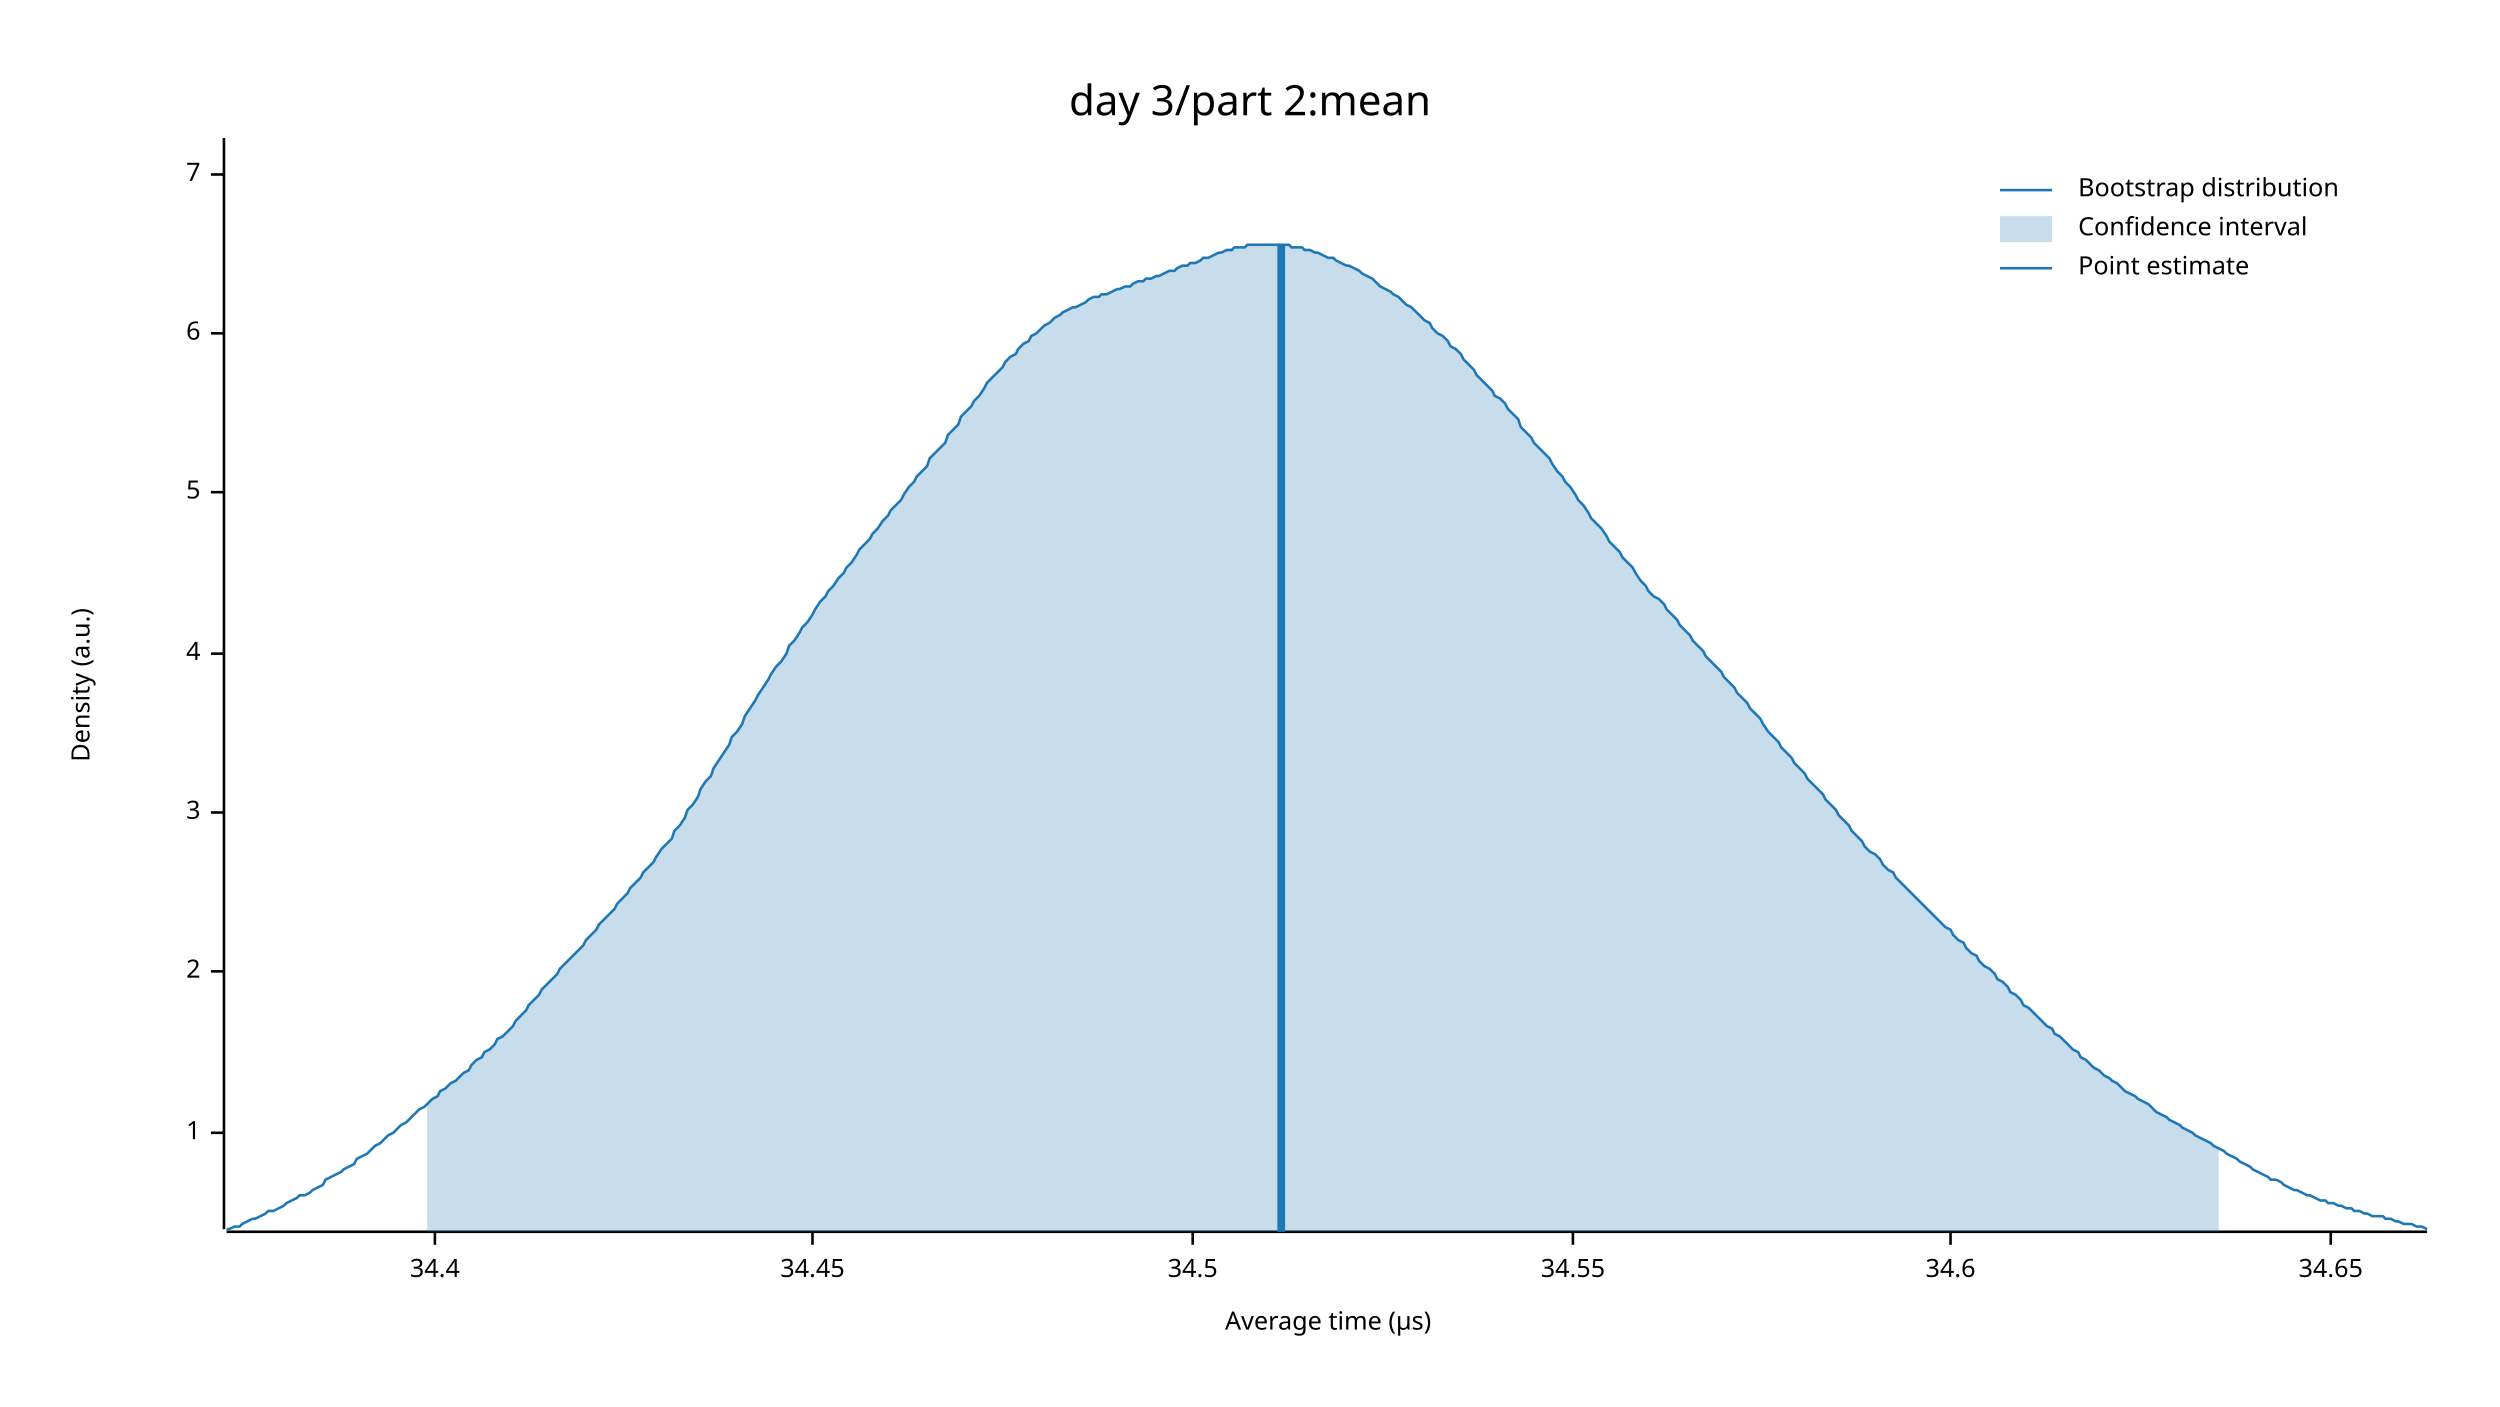
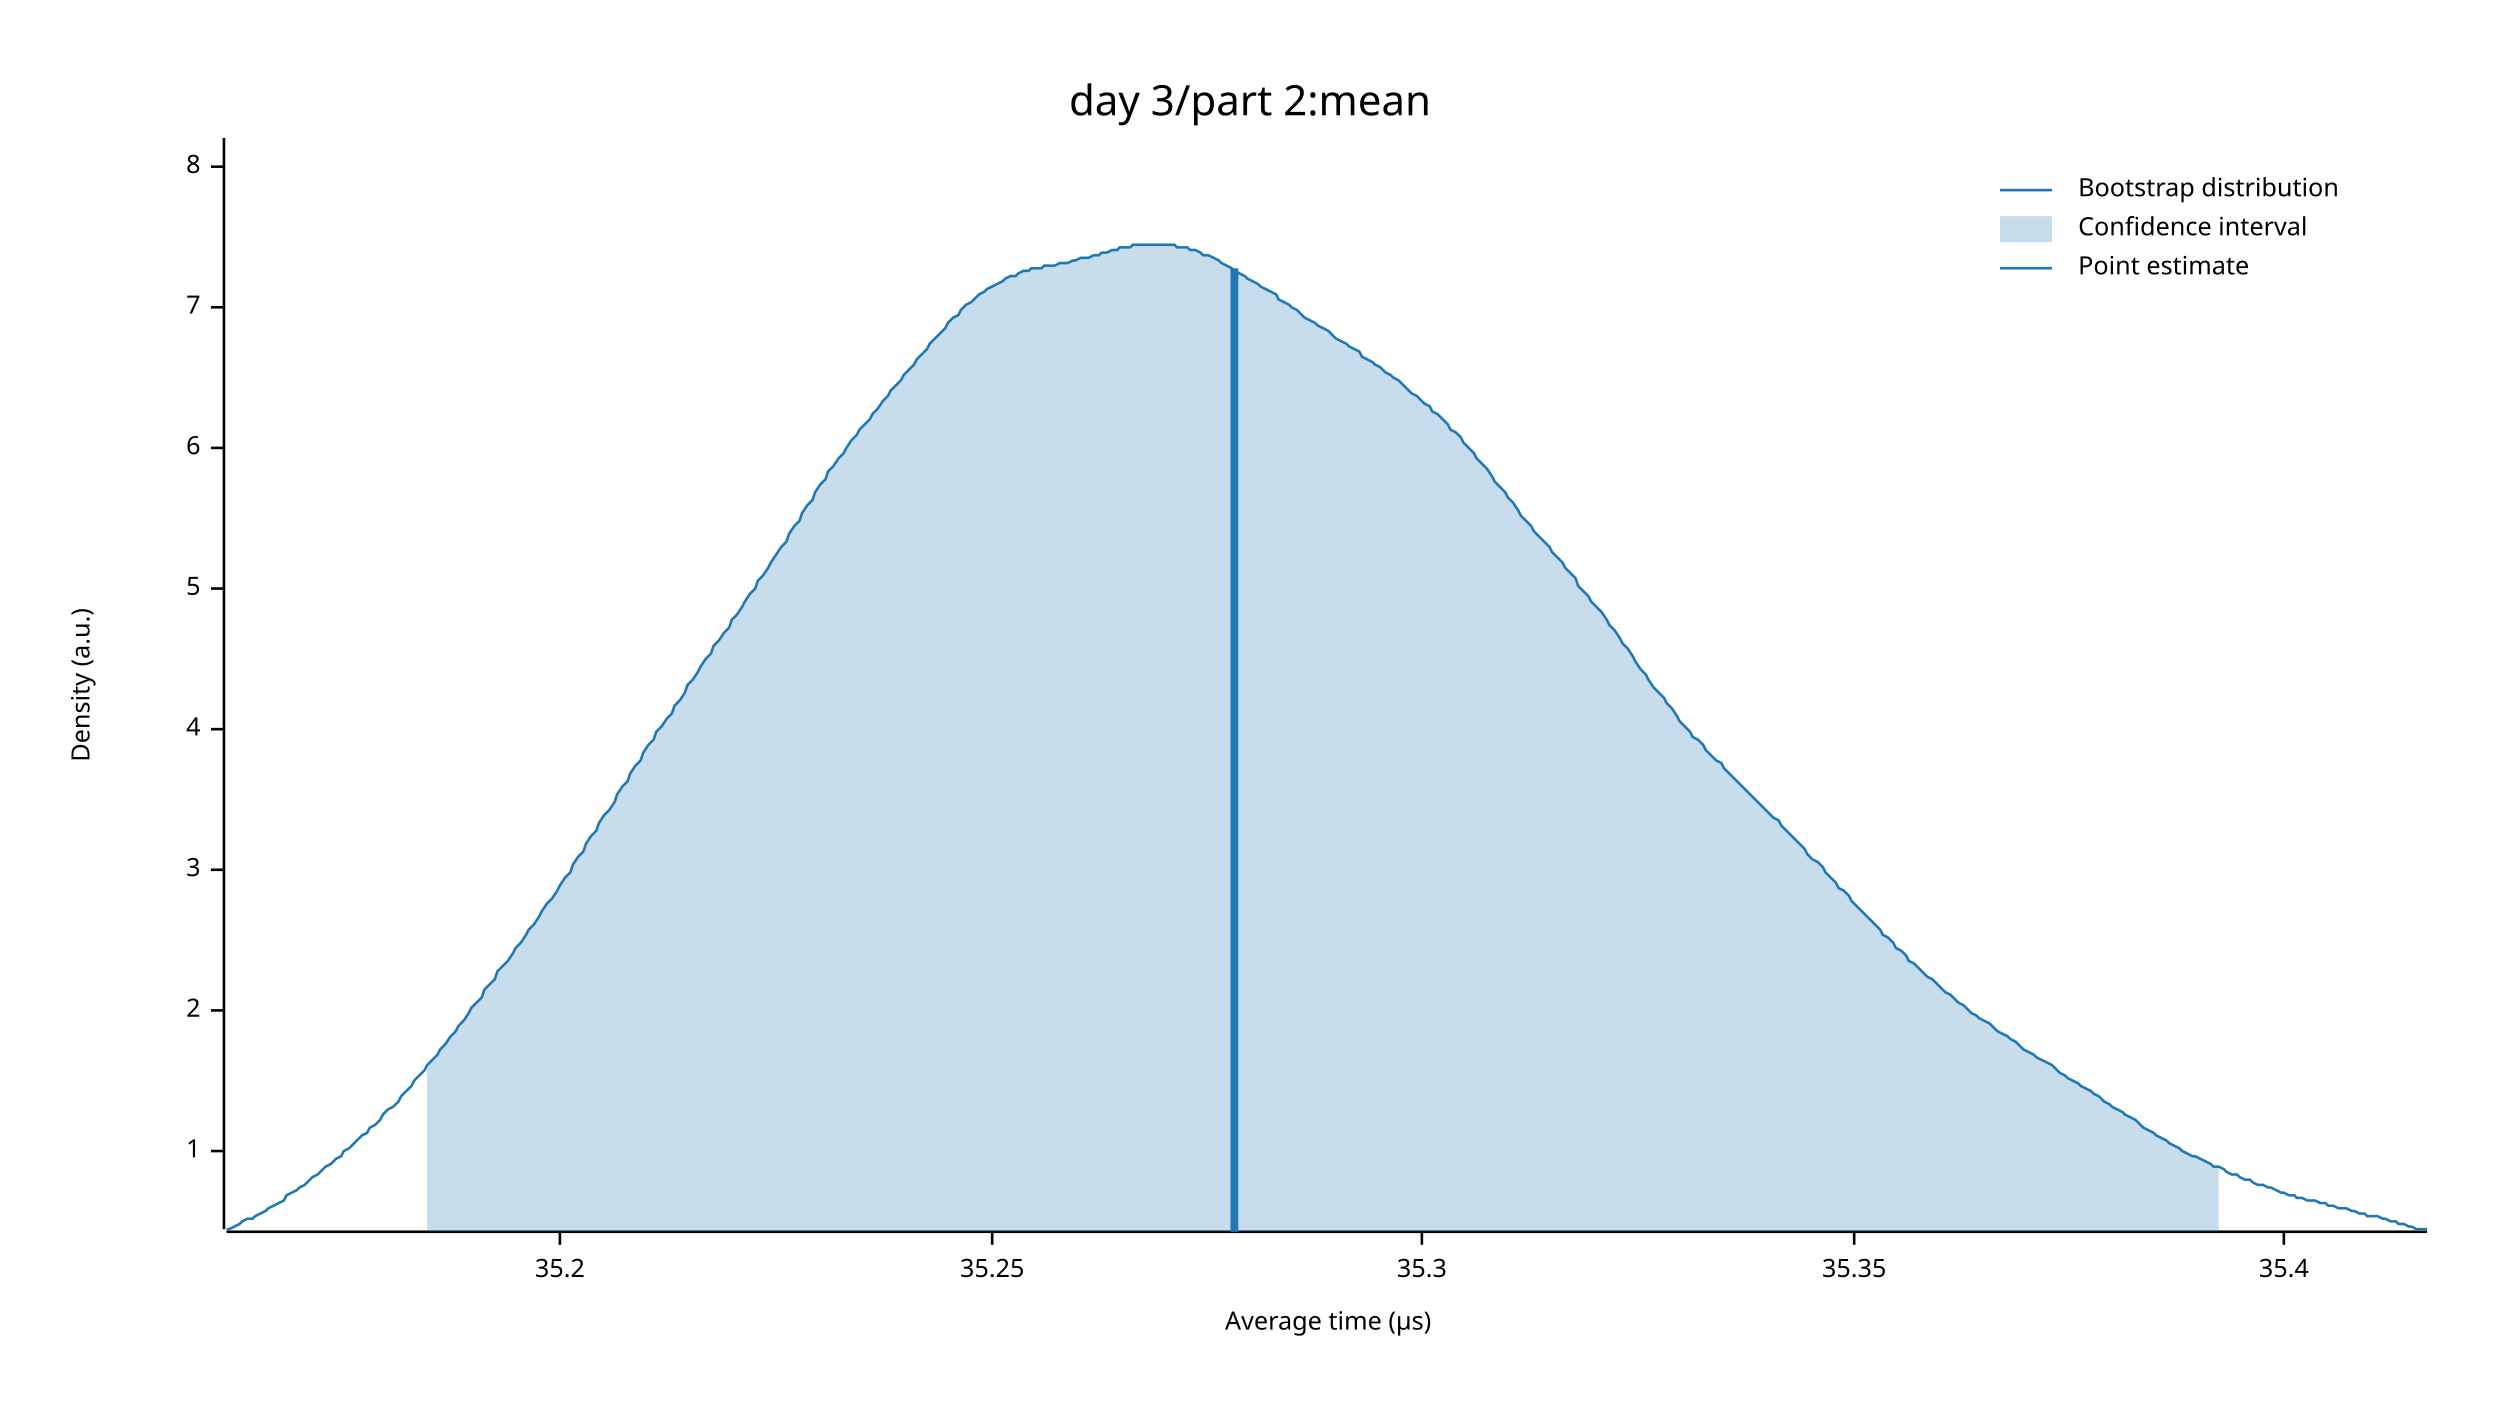
<svg xmlns="http://www.w3.org/2000/svg" width="960" height="540" viewBox="0 0 960 540">
  <text x="480" y="32" dy="0.76em" text-anchor="middle" font-family="sans-serif" font-size="16.129" opacity="1" fill="#000000">
day 3/part 2:mean
</text>
  <text x="27" y="263" dy="0.76em" text-anchor="middle" font-family="sans-serif" font-size="9.677" opacity="1" fill="#000000" transform="rotate(270, 27, 263)">
Density (a.u.)
</text>
  <text x="510" y="513" dy="-0.5ex" text-anchor="middle" font-family="sans-serif" font-size="9.677" opacity="1" fill="#000000">
Average time (µs)
</text>
  <polyline fill="none" opacity="1" stroke="#000000" stroke-width="1" points="86,53 86,472 " />
-   <text x="77" y="435" dy="0.5ex" text-anchor="end" font-family="sans-serif" font-size="9.677" opacity="1" fill="#000000">
+   <text x="77" y="442" dy="0.5ex" text-anchor="end" font-family="sans-serif" font-size="9.677" opacity="1" fill="#000000">
1
</text>
-   <polyline fill="none" opacity="1" stroke="#000000" stroke-width="1" points="81,435 86,435 " />
-   <text x="77" y="373" dy="0.5ex" text-anchor="end" font-family="sans-serif" font-size="9.677" opacity="1" fill="#000000">
+   <polyline fill="none" opacity="1" stroke="#000000" stroke-width="1" points="81,442 86,442 " />
+   <text x="77" y="388" dy="0.5ex" text-anchor="end" font-family="sans-serif" font-size="9.677" opacity="1" fill="#000000">
2
</text>
-   <polyline fill="none" opacity="1" stroke="#000000" stroke-width="1" points="81,373 86,373 " />
-   <text x="77" y="312" dy="0.5ex" text-anchor="end" font-family="sans-serif" font-size="9.677" opacity="1" fill="#000000">
+   <polyline fill="none" opacity="1" stroke="#000000" stroke-width="1" points="81,388 86,388 " />
+   <text x="77" y="334" dy="0.5ex" text-anchor="end" font-family="sans-serif" font-size="9.677" opacity="1" fill="#000000">
3
</text>
-   <polyline fill="none" opacity="1" stroke="#000000" stroke-width="1" points="81,312 86,312 " />
-   <text x="77" y="251" dy="0.5ex" text-anchor="end" font-family="sans-serif" font-size="9.677" opacity="1" fill="#000000">
+   <polyline fill="none" opacity="1" stroke="#000000" stroke-width="1" points="81,334 86,334 " />
+   <text x="77" y="280" dy="0.5ex" text-anchor="end" font-family="sans-serif" font-size="9.677" opacity="1" fill="#000000">
4
</text>
-   <polyline fill="none" opacity="1" stroke="#000000" stroke-width="1" points="81,251 86,251 " />
-   <text x="77" y="189" dy="0.5ex" text-anchor="end" font-family="sans-serif" font-size="9.677" opacity="1" fill="#000000">
+   <polyline fill="none" opacity="1" stroke="#000000" stroke-width="1" points="81,280 86,280 " />
+   <text x="77" y="226" dy="0.5ex" text-anchor="end" font-family="sans-serif" font-size="9.677" opacity="1" fill="#000000">
5
</text>
-   <polyline fill="none" opacity="1" stroke="#000000" stroke-width="1" points="81,189 86,189 " />
-   <text x="77" y="128" dy="0.5ex" text-anchor="end" font-family="sans-serif" font-size="9.677" opacity="1" fill="#000000">
+   <polyline fill="none" opacity="1" stroke="#000000" stroke-width="1" points="81,226 86,226 " />
+   <text x="77" y="172" dy="0.5ex" text-anchor="end" font-family="sans-serif" font-size="9.677" opacity="1" fill="#000000">
6
</text>
-   <polyline fill="none" opacity="1" stroke="#000000" stroke-width="1" points="81,128 86,128 " />
-   <text x="77" y="67" dy="0.5ex" text-anchor="end" font-family="sans-serif" font-size="9.677" opacity="1" fill="#000000">
+   <polyline fill="none" opacity="1" stroke="#000000" stroke-width="1" points="81,172 86,172 " />
+   <text x="77" y="118" dy="0.5ex" text-anchor="end" font-family="sans-serif" font-size="9.677" opacity="1" fill="#000000">
7
</text>
-   <polyline fill="none" opacity="1" stroke="#000000" stroke-width="1" points="81,67 86,67 " />
+   <polyline fill="none" opacity="1" stroke="#000000" stroke-width="1" points="81,118 86,118 " />
+   <text x="77" y="64" dy="0.5ex" text-anchor="end" font-family="sans-serif" font-size="9.677" opacity="1" fill="#000000">
+ 8
+ </text>
+   <polyline fill="none" opacity="1" stroke="#000000" stroke-width="1" points="81,64 86,64 " />
  <polyline fill="none" opacity="1" stroke="#000000" stroke-width="1" points="87,473 932,473 " />
-   <text x="167" y="483" dy="0.76em" text-anchor="middle" font-family="sans-serif" font-size="9.677" opacity="1" fill="#000000">
- 34.4
+   <text x="215" y="483" dy="0.76em" text-anchor="middle" font-family="sans-serif" font-size="9.677" opacity="1" fill="#000000">
+ 35.2
</text>
-   <polyline fill="none" opacity="1" stroke="#000000" stroke-width="1" points="167,473 167,478 " />
-   <text x="312" y="483" dy="0.76em" text-anchor="middle" font-family="sans-serif" font-size="9.677" opacity="1" fill="#000000">
- 34.45
+   <polyline fill="none" opacity="1" stroke="#000000" stroke-width="1" points="215,473 215,478 " />
+   <text x="381" y="483" dy="0.76em" text-anchor="middle" font-family="sans-serif" font-size="9.677" opacity="1" fill="#000000">
+ 35.25
</text>
-   <polyline fill="none" opacity="1" stroke="#000000" stroke-width="1" points="312,473 312,478 " />
-   <text x="458" y="483" dy="0.76em" text-anchor="middle" font-family="sans-serif" font-size="9.677" opacity="1" fill="#000000">
- 34.5
+   <polyline fill="none" opacity="1" stroke="#000000" stroke-width="1" points="381,473 381,478 " />
+   <text x="546" y="483" dy="0.76em" text-anchor="middle" font-family="sans-serif" font-size="9.677" opacity="1" fill="#000000">
+ 35.3
</text>
-   <polyline fill="none" opacity="1" stroke="#000000" stroke-width="1" points="458,473 458,478 " />
-   <text x="604" y="483" dy="0.76em" text-anchor="middle" font-family="sans-serif" font-size="9.677" opacity="1" fill="#000000">
- 34.55
+   <polyline fill="none" opacity="1" stroke="#000000" stroke-width="1" points="546,473 546,478 " />
+   <text x="712" y="483" dy="0.76em" text-anchor="middle" font-family="sans-serif" font-size="9.677" opacity="1" fill="#000000">
+ 35.35
</text>
-   <polyline fill="none" opacity="1" stroke="#000000" stroke-width="1" points="604,473 604,478 " />
-   <text x="749" y="483" dy="0.76em" text-anchor="middle" font-family="sans-serif" font-size="9.677" opacity="1" fill="#000000">
- 34.6
+   <polyline fill="none" opacity="1" stroke="#000000" stroke-width="1" points="712,473 712,478 " />
+   <text x="877" y="483" dy="0.76em" text-anchor="middle" font-family="sans-serif" font-size="9.677" opacity="1" fill="#000000">
+ 35.4
</text>
-   <polyline fill="none" opacity="1" stroke="#000000" stroke-width="1" points="749,473 749,478 " />
-   <text x="895" y="483" dy="0.76em" text-anchor="middle" font-family="sans-serif" font-size="9.677" opacity="1" fill="#000000">
- 34.65
- </text>
-   <polyline fill="none" opacity="1" stroke="#000000" stroke-width="1" points="895,473 895,478 " />
-   <polyline fill="none" opacity="1" stroke="#1F78B4" stroke-width="1" points="87,472 88,472 90,471 92,471 93,470 95,469 97,468 98,468 100,467 102,466 103,465 105,465 107,464 109,463 110,462 112,461 114,460 115,459 117,459 119,458 120,457 122,456 124,455 125,453 127,452 129,451 131,450 132,449 134,448 136,447 137,445 139,444 141,443 142,442 144,440 146,439 147,438 149,436 151,435 153,433 154,432 156,431 158,429 159,428 161,426 163,425 164,424 166,422 168,421 169,419 171,418 173,416 175,415 176,414 178,412 180,411 181,409 183,407 185,406 186,404 188,403 190,401 191,399 193,398 195,396 197,394 198,392 200,390 202,388 203,386 205,384 207,382 208,380 210,378 212,376 214,374 215,372 217,370 219,368 220,367 222,365 224,363 225,361 227,359 229,357 230,355 232,353 234,351 236,349 237,347 239,345 241,343 242,341 244,339 246,337 247,335 249,333 251,331 252,329 254,326 256,324 258,322 259,319 261,317 263,314 264,311 266,309 268,306 269,303 271,300 273,298 274,295 276,292 278,289 280,286 281,283 283,281 285,278 286,275 288,272 290,269 291,267 293,264 295,261 296,259 298,256 300,254 302,251 303,248 305,246 307,243 308,241 310,239 312,236 313,234 315,231 317,229 318,227 320,225 322,222 324,220 325,218 327,216 329,213 330,211 332,209 334,207 335,205 337,203 339,200 341,198 342,196 344,194 346,192 347,190 349,187 351,185 352,183 354,181 356,179 357,176 359,174 361,172 363,170 364,167 366,165 368,163 369,160 371,158 373,156 374,154 376,152 378,149 379,147 381,145 383,143 385,141 386,139 388,137 390,136 391,134 393,132 395,131 396,129 398,128 400,126 401,125 403,124 405,122 407,121 408,120 410,119 412,118 413,118 415,117 417,116 418,115 420,114 422,114 423,113 425,113 427,112 429,111 430,111 432,110 434,110 435,109 437,108 439,108 440,107 442,107 444,106 445,106 447,105 449,104 451,104 452,103 454,102 456,102 457,101 459,101 461,100 462,99 464,99 466,98 468,97 469,97 471,96 473,96 474,95 476,95 478,95 479,94 481,94 483,94 484,94 486,94 488,94 490,94 491,94 493,94 495,94 496,95 498,95 500,95 501,96 503,96 505,97 506,97 508,98 510,99 512,99 513,100 515,101 517,102 518,102 520,103 522,104 523,105 525,106 527,107 528,108 530,110 532,111 534,112 535,113 537,114 539,116 540,117 542,118 544,120 545,121 547,123 549,124 550,126 552,128 554,129 556,131 557,133 559,134 561,136 562,138 564,140 566,142 567,144 569,146 571,148 573,150 574,152 576,153 578,155 579,157 581,159 583,161 584,164 586,166 588,168 589,170 591,172 593,174 595,176 596,178 598,181 600,183 601,185 603,187 605,190 606,192 608,194 610,197 611,199 613,201 615,203 617,206 618,208 620,210 622,212 623,214 625,216 627,218 628,220 630,223 632,225 633,227 635,229 637,230 639,232 640,234 642,236 644,238 645,240 647,242 649,244 650,246 652,248 654,250 655,252 657,254 659,256 661,258 662,260 664,262 666,264 667,266 669,268 671,270 672,272 674,274 676,276 677,278 679,281 681,283 683,285 684,287 686,289 688,291 689,293 691,295 693,297 694,299 696,301 698,303 700,305 701,307 703,309 705,311 706,313 708,315 710,317 711,319 713,321 715,323 716,325 718,327 720,328 722,330 723,332 725,334 727,335 728,337 730,339 732,341 733,342 735,344 737,346 738,347 740,349 742,351 744,353 745,354 747,356 749,357 750,359 752,361 754,362 755,364 757,366 759,367 760,369 762,371 764,372 766,374 767,376 769,377 771,379 772,381 774,382 776,384 777,386 779,387 781,389 782,390 784,392 786,394 788,395 789,397 791,398 793,400 794,401 796,403 798,404 799,406 801,407 803,409 804,410 806,411 808,413 810,414 811,415 813,416 815,418 816,419 818,420 820,421 821,422 823,423 825,424 827,426 828,427 830,428 832,429 833,430 835,431 837,432 838,433 840,434 842,435 843,436 845,437 847,438 849,439 850,440 852,441 854,442 855,443 857,444 859,445 860,446 862,447 864,448 865,449 867,450 869,451 871,452 872,453 874,453 876,454 877,455 879,456 881,457 882,457 884,458 886,459 887,459 889,460 891,461 893,461 894,462 896,462 898,463 899,463 901,464 903,464 904,465 906,465 908,466 909,466 911,467 913,467 915,467 916,468 918,468 920,469 921,469 923,470 925,470 926,470 928,471 930,471 932,472 " />
-   <polygon opacity="0.25" fill="#1F78B4" points="164,424 166,422 168,421 169,419 171,418 173,416 175,415 176,414 178,412 180,411 181,409 183,407 185,406 186,404 188,403 190,401 191,399 193,398 195,396 197,394 198,392 200,390 202,388 203,386 205,384 207,382 208,380 210,378 212,376 214,374 215,372 217,370 219,368 220,367 222,365 224,363 225,361 227,359 229,357 230,355 232,353 234,351 236,349 237,347 239,345 241,343 242,341 244,339 246,337 247,335 249,333 251,331 252,329 254,326 256,324 258,322 259,319 261,317 263,314 264,311 266,309 268,306 269,303 271,300 273,298 274,295 276,292 278,289 280,286 281,283 283,281 285,278 286,275 288,272 290,269 291,267 293,264 295,261 296,259 298,256 300,254 302,251 303,248 305,246 307,243 308,241 310,239 312,236 313,234 315,231 317,229 318,227 320,225 322,222 324,220 325,218 327,216 329,213 330,211 332,209 334,207 335,205 337,203 339,200 341,198 342,196 344,194 346,192 347,190 349,187 351,185 352,183 354,181 356,179 357,176 359,174 361,172 363,170 364,167 366,165 368,163 369,160 371,158 373,156 374,154 376,152 378,149 379,147 381,145 383,143 385,141 386,139 388,137 390,136 391,134 393,132 395,131 396,129 398,128 400,126 401,125 403,124 405,122 407,121 408,120 410,119 412,118 413,118 415,117 417,116 418,115 420,114 422,114 423,113 425,113 427,112 429,111 430,111 432,110 434,110 435,109 437,108 439,108 440,107 442,107 444,106 445,106 447,105 449,104 451,104 452,103 454,102 456,102 457,101 459,101 461,100 462,99 464,99 466,98 468,97 469,97 471,96 473,96 474,95 476,95 478,95 479,94 481,94 483,94 484,94 486,94 488,94 490,94 491,94 493,94 495,94 496,95 498,95 500,95 501,96 503,96 505,97 506,97 508,98 510,99 512,99 513,100 515,101 517,102 518,102 520,103 522,104 523,105 525,106 527,107 528,108 530,110 532,111 534,112 535,113 537,114 539,116 540,117 542,118 544,120 545,121 547,123 549,124 550,126 552,128 554,129 556,131 557,133 559,134 561,136 562,138 564,140 566,142 567,144 569,146 571,148 573,150 574,152 576,153 578,155 579,157 581,159 583,161 584,164 586,166 588,168 589,170 591,172 593,174 595,176 596,178 598,181 600,183 601,185 603,187 605,190 606,192 608,194 610,197 611,199 613,201 615,203 617,206 618,208 620,210 622,212 623,214 625,216 627,218 628,220 630,223 632,225 633,227 635,229 637,230 639,232 640,234 642,236 644,238 645,240 647,242 649,244 650,246 652,248 654,250 655,252 657,254 659,256 661,258 662,260 664,262 666,264 667,266 669,268 671,270 672,272 674,274 676,276 677,278 679,281 681,283 683,285 684,287 686,289 688,291 689,293 691,295 693,297 694,299 696,301 698,303 700,305 701,307 703,309 705,311 706,313 708,315 710,317 711,319 713,321 715,323 716,325 718,327 720,328 722,330 723,332 725,334 727,335 728,337 730,339 732,341 733,342 735,344 737,346 738,347 740,349 742,351 744,353 745,354 747,356 749,357 750,359 752,361 754,362 755,364 757,366 759,367 760,369 762,371 764,372 766,374 767,376 769,377 771,379 772,381 774,382 776,384 777,386 779,387 781,389 782,390 784,392 786,394 788,395 789,397 791,398 793,400 794,401 796,403 798,404 799,406 801,407 803,409 804,410 806,411 808,413 810,414 811,415 813,416 815,418 816,419 818,420 820,421 821,422 823,423 825,424 827,426 828,427 830,428 832,429 833,430 835,431 837,432 838,433 840,434 842,435 843,436 845,437 847,438 849,439 850,440 852,441 852,473 164,473 " />
-   <polyline fill="none" opacity="1" stroke="#1F78B4" stroke-width="3" points="492,473 492,94 " />
+   <polyline fill="none" opacity="1" stroke="#000000" stroke-width="1" points="877,473 877,478 " />
+   <polyline fill="none" opacity="1" stroke="#1F78B4" stroke-width="1" points="87,472 88,472 90,471 92,470 93,469 95,468 97,468 98,467 100,466 102,465 103,464 105,463 107,462 109,461 110,459 112,458 114,457 115,456 117,455 119,453 120,452 122,451 124,449 125,448 127,447 129,445 131,444 132,442 134,441 136,439 137,438 139,436 141,435 142,433 144,432 146,430 147,428 149,426 151,425 153,423 154,421 156,419 158,417 159,415 161,413 163,411 164,409 166,407 168,405 169,403 171,401 173,398 175,396 176,394 178,392 180,389 181,387 183,385 185,383 186,380 188,378 190,376 191,373 193,371 195,369 197,366 198,364 200,362 202,359 203,357 205,355 207,352 208,350 210,347 212,345 214,342 215,340 217,337 219,335 220,332 222,329 224,327 225,324 227,321 229,319 230,316 232,313 234,311 236,308 237,305 239,302 241,300 242,297 244,294 246,292 247,289 249,286 251,284 252,281 254,279 256,276 258,274 259,271 261,269 263,266 264,263 266,261 268,258 269,256 271,253 273,251 274,248 276,246 278,243 280,241 281,238 283,236 285,233 286,231 288,228 290,226 291,223 293,221 295,218 296,216 298,213 300,210 302,208 303,205 305,202 307,200 308,197 310,194 312,192 313,189 315,186 317,184 318,181 320,179 322,176 324,174 325,172 327,169 329,167 330,165 332,163 334,161 335,159 337,157 339,154 341,152 342,150 344,148 346,146 347,144 349,142 351,140 352,138 354,136 356,134 357,132 359,130 361,128 363,126 364,124 366,122 368,121 369,119 371,117 373,116 374,115 376,113 378,112 379,111 381,110 383,109 385,108 386,107 388,106 390,106 391,105 393,104 395,104 396,103 398,103 400,103 401,102 403,102 405,102 407,101 408,101 410,101 412,100 413,100 415,99 417,99 418,99 420,98 422,98 423,97 425,97 427,96 429,96 430,95 432,95 434,95 435,94 437,94 439,94 440,94 442,94 444,94 445,94 447,94 449,94 451,94 452,95 454,95 456,95 457,96 459,96 461,97 462,98 464,98 466,99 468,100 469,101 471,102 473,103 474,104 476,105 478,106 479,107 481,108 483,109 484,110 486,111 488,112 490,113 491,115 493,116 495,117 496,118 498,119 500,121 501,122 503,123 505,124 506,125 508,126 510,127 512,129 513,130 515,131 517,132 518,133 520,134 522,135 523,137 525,138 527,139 528,140 530,141 532,143 534,144 535,145 537,146 539,148 540,149 542,151 544,152 545,153 547,155 549,156 550,158 552,159 554,161 556,163 557,165 559,166 561,168 562,170 564,172 566,174 567,176 569,178 571,180 573,183 574,185 576,187 578,189 579,191 581,193 583,196 584,198 586,200 588,202 589,204 591,206 593,208 595,210 596,212 598,214 600,216 601,218 603,220 605,222 606,225 608,227 610,229 611,231 613,233 615,235 617,238 618,240 620,242 622,245 623,247 625,249 627,252 628,254 630,257 632,259 633,261 635,264 637,266 639,268 640,270 642,272 644,275 645,277 647,279 649,281 650,283 652,284 654,286 655,288 657,290 659,292 661,293 662,295 664,297 666,299 667,300 669,302 671,304 672,305 674,307 676,309 677,310 679,312 681,314 683,315 684,317 686,319 688,321 689,322 691,324 693,326 694,328 696,330 698,331 700,333 701,335 703,337 705,339 706,341 708,342 710,344 711,346 713,348 715,350 716,351 718,353 720,355 722,357 723,359 725,360 727,362 728,364 730,365 732,367 733,369 735,370 737,372 738,373 740,375 742,376 744,378 745,379 747,381 749,382 750,383 752,385 754,386 755,387 757,389 759,390 760,391 762,392 764,393 766,395 767,396 769,397 771,398 772,399 774,400 776,402 777,403 779,404 781,405 782,406 784,407 786,408 788,409 789,410 791,412 793,413 794,414 796,415 798,416 799,417 801,418 803,419 804,420 806,421 808,423 810,424 811,425 813,426 815,427 816,428 818,429 820,430 821,431 823,433 825,434 827,435 828,436 830,437 832,438 833,439 835,440 837,441 838,442 840,443 842,444 843,444 845,445 847,446 849,447 850,448 852,448 854,449 855,450 857,451 859,451 860,452 862,453 864,453 865,454 867,455 869,455 871,456 872,456 874,457 876,458 877,458 879,459 881,459 882,460 884,460 886,461 887,461 889,461 891,462 893,462 894,463 896,463 898,464 899,464 901,464 903,465 904,465 906,466 908,466 909,467 911,467 913,467 915,468 916,468 918,469 920,469 921,470 923,470 925,471 926,471 928,472 930,472 932,472 " />
+   <polygon opacity="0.25" fill="#1F78B4" points="164,409 166,407 168,405 169,403 171,401 173,398 175,396 176,394 178,392 180,389 181,387 183,385 185,383 186,380 188,378 190,376 191,373 193,371 195,369 197,366 198,364 200,362 202,359 203,357 205,355 207,352 208,350 210,347 212,345 214,342 215,340 217,337 219,335 220,332 222,329 224,327 225,324 227,321 229,319 230,316 232,313 234,311 236,308 237,305 239,302 241,300 242,297 244,294 246,292 247,289 249,286 251,284 252,281 254,279 256,276 258,274 259,271 261,269 263,266 264,263 266,261 268,258 269,256 271,253 273,251 274,248 276,246 278,243 280,241 281,238 283,236 285,233 286,231 288,228 290,226 291,223 293,221 295,218 296,216 298,213 300,210 302,208 303,205 305,202 307,200 308,197 310,194 312,192 313,189 315,186 317,184 318,181 320,179 322,176 324,174 325,172 327,169 329,167 330,165 332,163 334,161 335,159 337,157 339,154 341,152 342,150 344,148 346,146 347,144 349,142 351,140 352,138 354,136 356,134 357,132 359,130 361,128 363,126 364,124 366,122 368,121 369,119 371,117 373,116 374,115 376,113 378,112 379,111 381,110 383,109 385,108 386,107 388,106 390,106 391,105 393,104 395,104 396,103 398,103 400,103 401,102 403,102 405,102 407,101 408,101 410,101 412,100 413,100 415,99 417,99 418,99 420,98 422,98 423,97 425,97 427,96 429,96 430,95 432,95 434,95 435,94 437,94 439,94 440,94 442,94 444,94 445,94 447,94 449,94 451,94 452,95 454,95 456,95 457,96 459,96 461,97 462,98 464,98 466,99 468,100 469,101 471,102 473,103 474,104 476,105 478,106 479,107 481,108 483,109 484,110 486,111 488,112 490,113 491,115 493,116 495,117 496,118 498,119 500,121 501,122 503,123 505,124 506,125 508,126 510,127 512,129 513,130 515,131 517,132 518,133 520,134 522,135 523,137 525,138 527,139 528,140 530,141 532,143 534,144 535,145 537,146 539,148 540,149 542,151 544,152 545,153 547,155 549,156 550,158 552,159 554,161 556,163 557,165 559,166 561,168 562,170 564,172 566,174 567,176 569,178 571,180 573,183 574,185 576,187 578,189 579,191 581,193 583,196 584,198 586,200 588,202 589,204 591,206 593,208 595,210 596,212 598,214 600,216 601,218 603,220 605,222 606,225 608,227 610,229 611,231 613,233 615,235 617,238 618,240 620,242 622,245 623,247 625,249 627,252 628,254 630,257 632,259 633,261 635,264 637,266 639,268 640,270 642,272 644,275 645,277 647,279 649,281 650,283 652,284 654,286 655,288 657,290 659,292 661,293 662,295 664,297 666,299 667,300 669,302 671,304 672,305 674,307 676,309 677,310 679,312 681,314 683,315 684,317 686,319 688,321 689,322 691,324 693,326 694,328 696,330 698,331 700,333 701,335 703,337 705,339 706,341 708,342 710,344 711,346 713,348 715,350 716,351 718,353 720,355 722,357 723,359 725,360 727,362 728,364 730,365 732,367 733,369 735,370 737,372 738,373 740,375 742,376 744,378 745,379 747,381 749,382 750,383 752,385 754,386 755,387 757,389 759,390 760,391 762,392 764,393 766,395 767,396 769,397 771,398 772,399 774,400 776,402 777,403 779,404 781,405 782,406 784,407 786,408 788,409 789,410 791,412 793,413 794,414 796,415 798,416 799,417 801,418 803,419 804,420 806,421 808,423 810,424 811,425 813,426 815,427 816,428 818,429 820,430 821,431 823,433 825,434 827,435 828,436 830,437 832,438 833,439 835,440 837,441 838,442 840,443 842,444 843,444 845,445 847,446 849,447 850,448 852,448 852,473 164,473 " />
+   <polyline fill="none" opacity="1" stroke="#1F78B4" stroke-width="3" points="474,473 474,103 " />
  <text x="798" y="68" dy="0.76em" text-anchor="start" font-family="sans-serif" font-size="9.677" opacity="1" fill="#000000">
Bootstrap distribution
</text>
  <text x="798" y="83" dy="0.76em" text-anchor="start" font-family="sans-serif" font-size="9.677" opacity="1" fill="#000000">
Confidence interval
</text>
  <text x="798" y="98" dy="0.76em" text-anchor="start" font-family="sans-serif" font-size="9.677" opacity="1" fill="#000000">
Point estimate
</text>
  <polyline fill="none" opacity="1" stroke="#1F78B4" stroke-width="1" points="768,73 788,73 " />
  <rect x="768" y="83" width="20" height="10" opacity="0.25" fill="#1F78B4" stroke="none" />
  <polyline fill="none" opacity="1" stroke="#1F78B4" stroke-width="1" points="768,103 788,103 " />
</svg>
